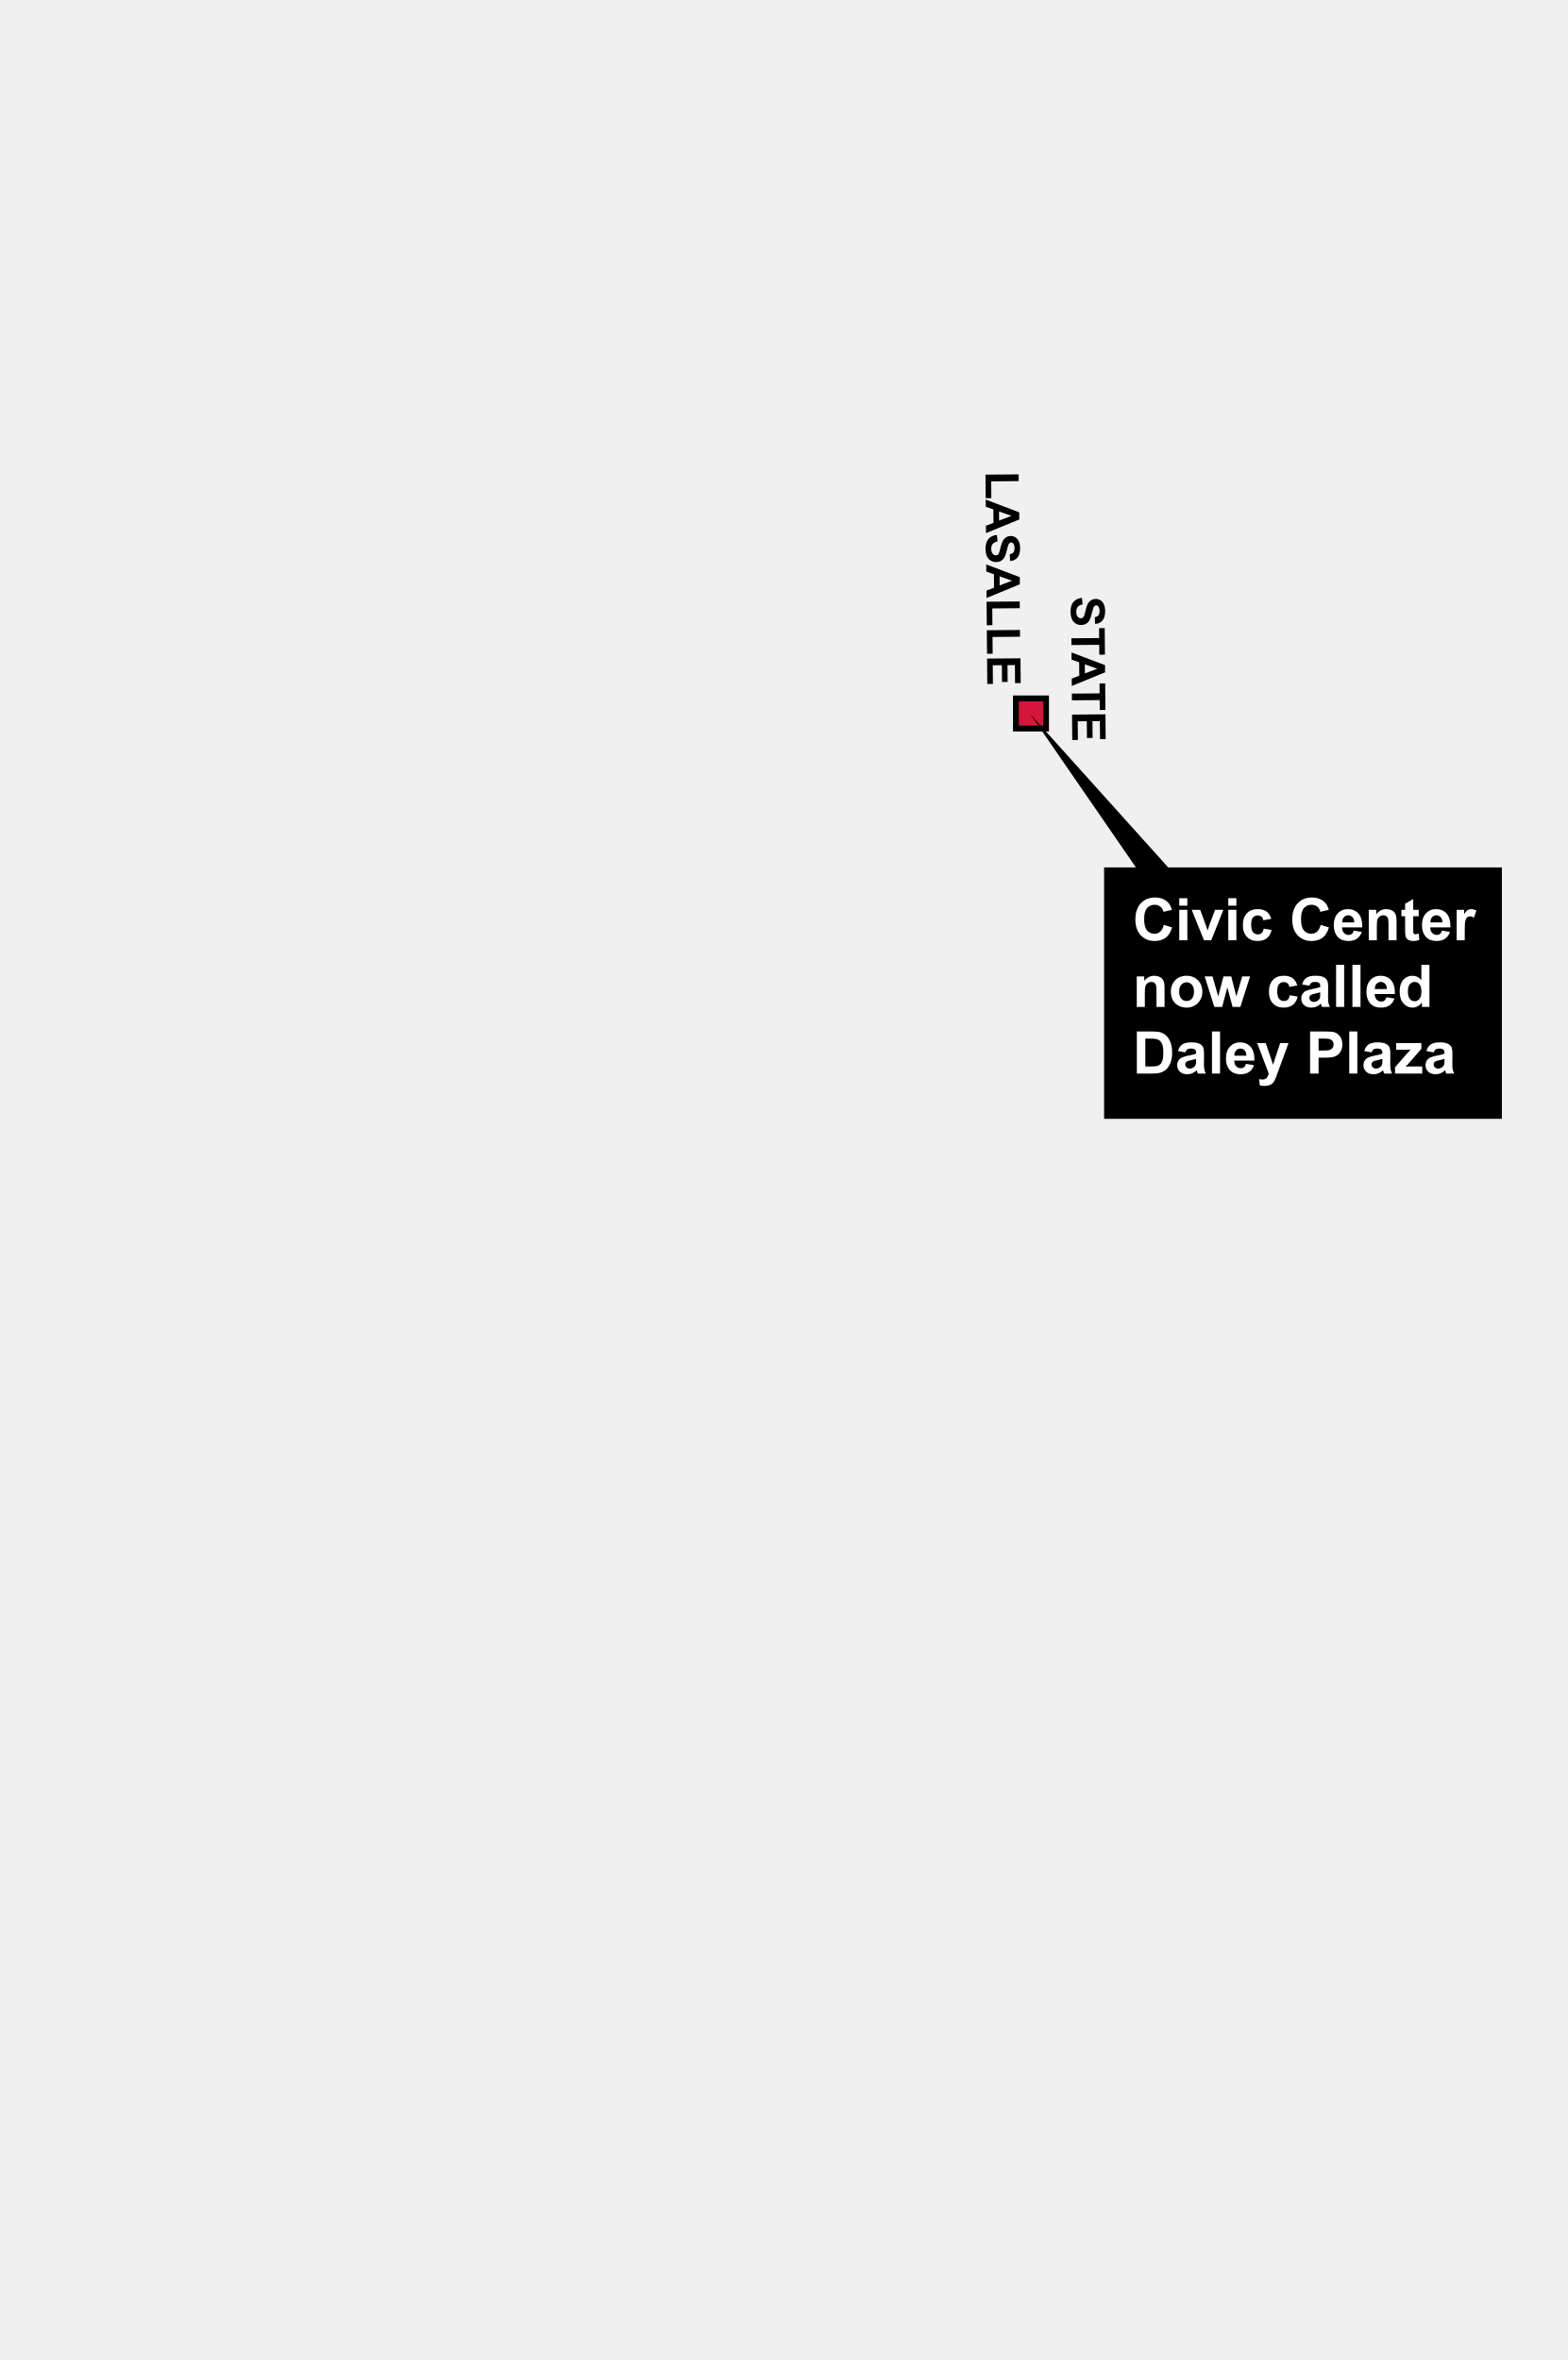
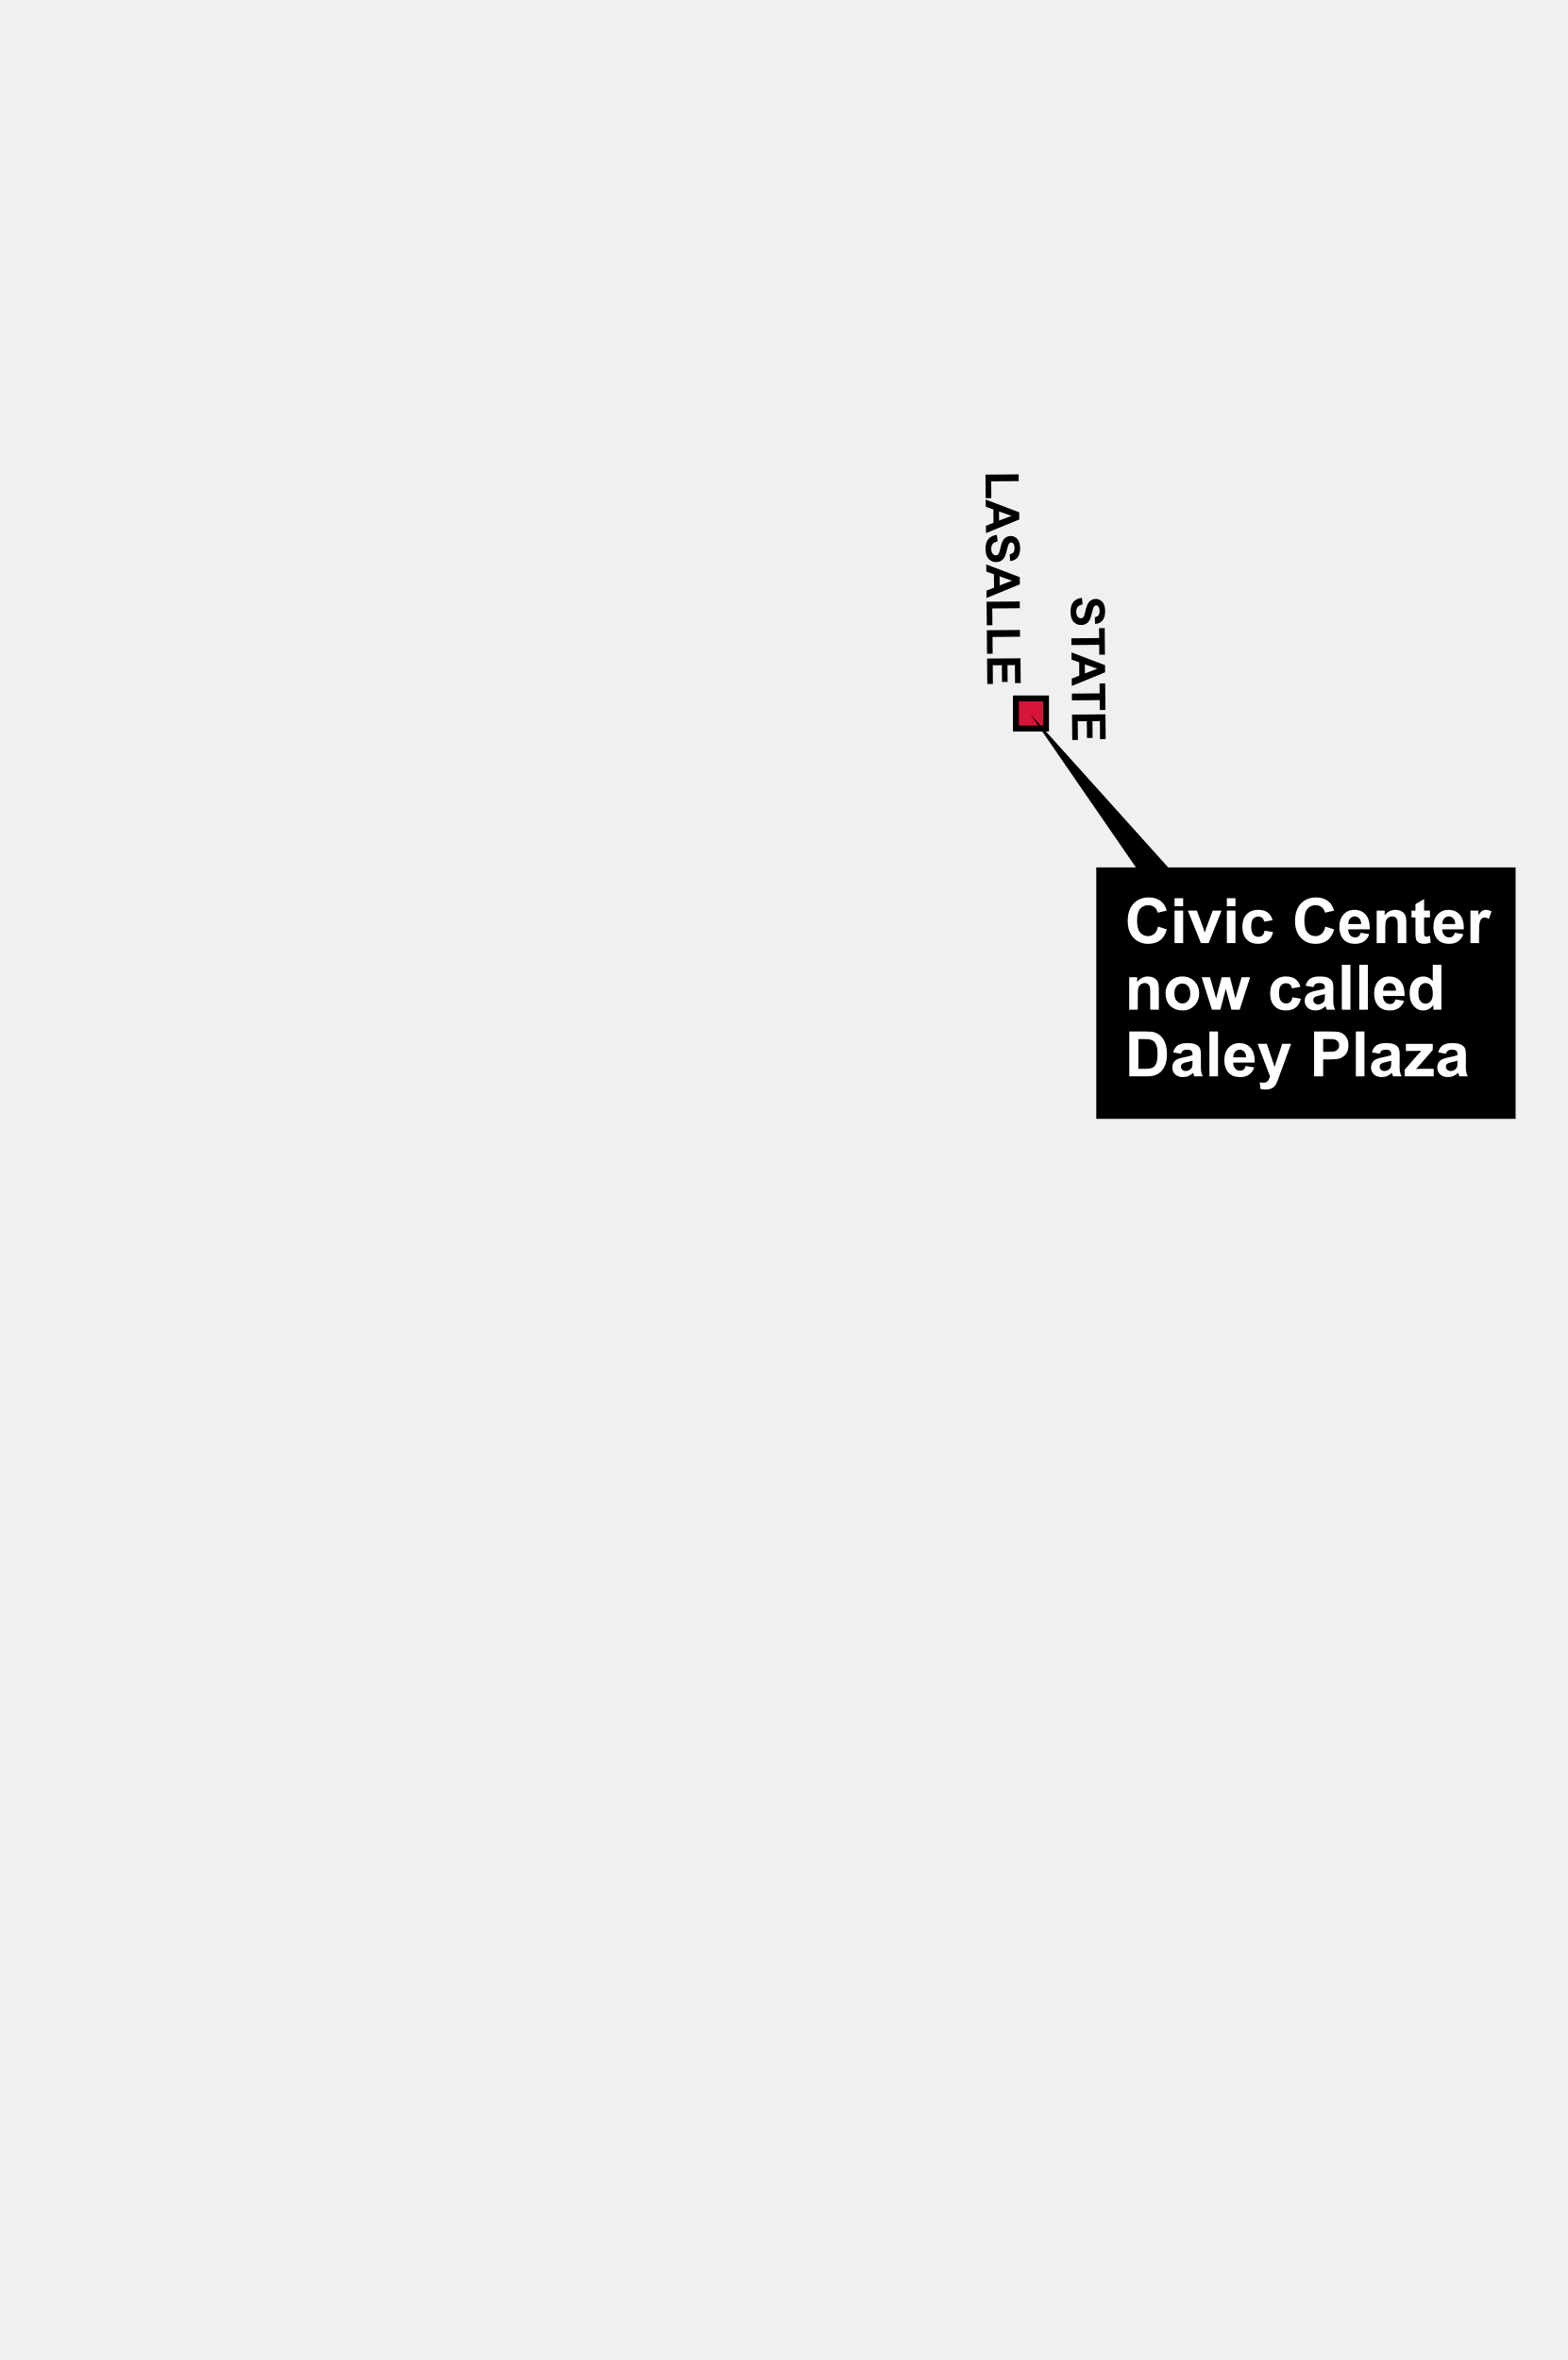
<svg xmlns="http://www.w3.org/2000/svg" version="1.1" id="friday-march" x="0px" y="0px" viewBox="0 0 400 602.122" style="enable-background:new 0 0 400 602.122;" xml:space="preserve">
  <rect x="259.195" y="178.194" style="fill:#D7153A;stroke:#000000;stroke-width:1.5;" width="7.682" height="7.682" />
  <g>
    <g>
      <path d="M276.032,152.53l0.177,1.673c-0.562,0.106-0.973,0.313-1.234,0.624c-0.26,0.311-0.389,0.728-0.385,1.251    c0.005,0.554,0.125,0.971,0.363,1.249c0.237,0.28,0.513,0.418,0.827,0.415c0.202-0.002,0.372-0.062,0.513-0.183    c0.14-0.119,0.262-0.325,0.363-0.621c0.068-0.203,0.189-0.663,0.361-1.382c0.221-0.926,0.497-1.575,0.827-1.95    c0.465-0.528,1.034-0.794,1.709-0.8c0.435-0.003,0.842,0.115,1.221,0.359c0.381,0.243,0.671,0.596,0.873,1.057    c0.202,0.462,0.305,1.02,0.311,1.676c0.009,1.07-0.218,1.876-0.683,2.421c-0.464,0.545-1.088,0.834-1.871,0.868l-0.091-1.721    c0.437-0.077,0.751-0.238,0.941-0.482c0.189-0.243,0.283-0.608,0.278-1.093c-0.004-0.5-0.111-0.891-0.318-1.172    c-0.134-0.18-0.311-0.27-0.532-0.268c-0.202,0.002-0.373,0.089-0.515,0.26c-0.18,0.219-0.366,0.748-0.557,1.587    c-0.19,0.839-0.39,1.459-0.598,1.863c-0.208,0.403-0.494,0.72-0.857,0.95c-0.366,0.229-0.816,0.347-1.355,0.352    c-0.489,0.004-0.948-0.128-1.377-0.396c-0.428-0.268-0.749-0.649-0.961-1.143c-0.211-0.494-0.32-1.112-0.327-1.852    c-0.009-1.078,0.233-1.909,0.727-2.49C274.356,153.002,275.079,152.65,276.032,152.53z" />
      <path d="M273.345,162.853l7.084-0.061l-0.022-2.53l1.442-0.012l0.058,6.776l-1.442,0.012l-0.022-2.524l-7.084,0.061    L273.345,162.853z" />
      <path d="M273.45,175.015l-0.016-1.873l1.93-0.761l-0.029-3.408l-1.943-0.687l-0.016-1.826l8.555,3.248l0.016,1.82L273.45,175.015z     M276.796,171.816l3.154-1.201l-3.174-1.125L276.796,171.816z" />
      <path d="M273.467,176.963l7.084-0.061l-0.022-2.53l1.442-0.012l0.058,6.775l-1.442,0.012l-0.022-2.524l-7.084,0.061    L273.467,176.963z" />
      <path d="M273.513,182.319l8.527-0.073l0.054,6.322l-1.442,0.012l-0.039-4.601l-1.89,0.017l0.037,4.281l-1.437,0.012l-0.037-4.281    l-2.321,0.021l0.041,4.764l-1.437,0.012L273.513,182.319z" />
    </g>
  </g>
  <g>
-     <polygon points="383.182,285.455 281.696,285.455 281.696,221.304 289.812,221.304 262.869,182.201 298.037,221.304    383.182,221.304  " />
+     <polygon points="386.682,285.455 279.696,285.455 279.696,221.304 289.812,221.304 262.869,182.201 298.037,221.304    386.682,221.304  " />
    <g>
-       <rect x="288.964" y="229.162" style="fill:none;" width="92.022" height="50.33" />
-       <path style="fill:#FFFFFF;" d="M296.925,235.956l2.103,0.666c-0.322,1.172-0.858,2.042-1.607,2.611    c-0.75,0.568-1.701,0.854-2.853,0.854c-1.427,0-2.599-0.487-3.516-1.462c-0.919-0.974-1.377-2.306-1.377-3.995    c0-1.787,0.461-3.175,1.384-4.164c0.923-0.988,2.136-1.482,3.64-1.482c1.313,0,2.381,0.388,3.201,1.164    c0.488,0.459,0.854,1.118,1.099,1.978l-2.146,0.513c-0.128-0.557-0.393-0.996-0.795-1.318c-0.403-0.322-0.893-0.483-1.469-0.483    c-0.796,0-1.441,0.286-1.938,0.856c-0.495,0.572-0.743,1.497-0.743,2.776c0,1.357,0.244,2.324,0.732,2.9s1.123,0.864,1.904,0.864    c0.576,0,1.071-0.184,1.487-0.549C296.447,237.317,296.745,236.742,296.925,235.956z" />
-       <path style="fill:#FFFFFF;" d="M300.873,231.07v-1.904h2.059v1.904H300.873z M300.873,239.903v-7.778h2.059v7.778H300.873z" />
-       <path style="fill:#FFFFFF;" d="M307.179,239.903l-3.135-7.778h2.161l1.465,3.97l0.425,1.326c0.112-0.338,0.184-0.56,0.213-0.667    c0.067-0.22,0.141-0.439,0.219-0.659l1.48-3.97h2.116l-3.091,7.778H307.179z" />
-       <path style="fill:#FFFFFF;" d="M313.382,231.07v-1.904h2.059v1.904H313.382z M313.382,239.903v-7.778h2.059v7.778H313.382z" />
-       <path style="fill:#FFFFFF;" d="M324.334,234.424l-2.029,0.366c-0.068-0.405-0.224-0.71-0.465-0.915    c-0.242-0.205-0.556-0.309-0.941-0.309c-0.513,0-0.922,0.178-1.227,0.531c-0.306,0.354-0.458,0.946-0.458,1.776    c0,0.923,0.155,1.575,0.465,1.956c0.311,0.381,0.727,0.57,1.249,0.57c0.391,0,0.711-0.11,0.959-0.333    c0.25-0.222,0.426-0.604,0.527-1.146l2.021,0.344c-0.21,0.928-0.612,1.629-1.208,2.102c-0.596,0.475-1.395,0.711-2.396,0.711    c-1.138,0-2.044-0.359-2.721-1.076c-0.676-0.719-1.014-1.712-1.014-2.981c0-1.284,0.339-2.284,1.018-2.999    c0.679-0.716,1.597-1.073,2.754-1.073c0.947,0,1.7,0.204,2.26,0.611C323.687,232.968,324.088,233.589,324.334,234.424z" />
-       <path style="fill:#FFFFFF;" d="M336.945,235.956l2.103,0.666c-0.322,1.172-0.858,2.042-1.607,2.611    c-0.75,0.568-1.701,0.854-2.853,0.854c-1.427,0-2.599-0.487-3.516-1.462c-0.919-0.974-1.377-2.306-1.377-3.995    c0-1.787,0.461-3.175,1.384-4.164c0.923-0.988,2.136-1.482,3.64-1.482c1.313,0,2.381,0.388,3.201,1.164    c0.488,0.459,0.854,1.118,1.099,1.978l-2.146,0.513c-0.128-0.557-0.393-0.996-0.795-1.318c-0.403-0.322-0.893-0.483-1.469-0.483    c-0.796,0-1.441,0.286-1.938,0.856c-0.495,0.572-0.743,1.497-0.743,2.776c0,1.357,0.244,2.324,0.732,2.9s1.123,0.864,1.904,0.864    c0.576,0,1.071-0.184,1.487-0.549C336.466,237.317,336.764,236.742,336.945,235.956z" />
-       <path style="fill:#FFFFFF;" d="M345.397,237.427l2.051,0.345c-0.264,0.752-0.68,1.324-1.249,1.717    c-0.568,0.394-1.28,0.59-2.135,0.59c-1.353,0-2.354-0.441-3.003-1.326c-0.513-0.707-0.769-1.601-0.769-2.68    c0-1.289,0.336-2.299,1.01-3.029c0.674-0.729,1.526-1.095,2.557-1.095c1.157,0,2.07,0.382,2.739,1.146    c0.669,0.764,0.989,1.935,0.96,3.512h-5.156c0.014,0.61,0.18,1.085,0.498,1.425c0.316,0.339,0.712,0.509,1.186,0.509    c0.322,0,0.594-0.088,0.813-0.264S345.285,237.818,345.397,237.427z M345.514,235.347c-0.015-0.596-0.169-1.049-0.462-1.358    c-0.293-0.311-0.649-0.465-1.068-0.465c-0.45,0-0.82,0.163-1.113,0.49s-0.438,0.771-0.433,1.333H345.514z" />
-       <path style="fill:#FFFFFF;" d="M356.31,239.903h-2.059v-3.97c0-0.84-0.044-1.383-0.132-1.63c-0.088-0.246-0.23-0.438-0.429-0.574    c-0.197-0.137-0.436-0.205-0.714-0.205c-0.356,0-0.677,0.098-0.96,0.293s-0.477,0.453-0.582,0.775    c-0.104,0.322-0.157,0.919-0.157,1.787v3.523h-2.058v-7.778h1.911v1.143c0.679-0.879,1.533-1.318,2.563-1.318    c0.454,0,0.869,0.082,1.245,0.245c0.376,0.164,0.66,0.373,0.854,0.627c0.192,0.254,0.327,0.541,0.402,0.863    c0.076,0.322,0.114,0.784,0.114,1.385V239.903z" />
-       <path style="fill:#FFFFFF;" d="M361.963,232.125v1.641h-1.406v3.135c0,0.635,0.014,1.005,0.04,1.109    c0.027,0.105,0.088,0.192,0.184,0.261c0.095,0.068,0.211,0.102,0.348,0.102c0.19,0,0.466-0.065,0.828-0.197l0.176,1.597    c-0.479,0.205-1.021,0.308-1.627,0.308c-0.371,0-0.705-0.062-1.003-0.187c-0.298-0.125-0.517-0.286-0.655-0.483    c-0.14-0.198-0.236-0.465-0.289-0.803c-0.045-0.238-0.066-0.722-0.066-1.449v-3.392h-0.945v-1.641h0.945v-1.546l2.065-1.201v2.747    H361.963z" />
-       <path style="fill:#FFFFFF;" d="M367.896,237.427l2.051,0.345c-0.264,0.752-0.68,1.324-1.249,1.717    c-0.568,0.394-1.28,0.59-2.135,0.59c-1.353,0-2.354-0.441-3.003-1.326c-0.513-0.707-0.769-1.601-0.769-2.68    c0-1.289,0.336-2.299,1.01-3.029c0.674-0.729,1.526-1.095,2.557-1.095c1.157,0,2.07,0.382,2.739,1.146    c0.669,0.764,0.989,1.935,0.96,3.512h-5.156c0.014,0.61,0.18,1.085,0.498,1.425c0.316,0.339,0.712,0.509,1.186,0.509    c0.322,0,0.594-0.088,0.813-0.264S367.784,237.818,367.896,237.427z M368.013,235.347c-0.015-0.596-0.169-1.049-0.462-1.358    c-0.293-0.311-0.649-0.465-1.068-0.465c-0.45,0-0.82,0.163-1.113,0.49s-0.438,0.771-0.433,1.333H368.013z" />
-       <path style="fill:#FFFFFF;" d="M373.705,239.903h-2.059v-7.778h1.912v1.106c0.327-0.522,0.621-0.867,0.883-1.033    c0.261-0.166,0.558-0.249,0.89-0.249c0.469,0,0.92,0.13,1.354,0.388l-0.637,1.795c-0.347-0.225-0.669-0.337-0.967-0.337    c-0.288,0-0.532,0.079-0.732,0.238c-0.2,0.158-0.357,0.445-0.473,0.86c-0.114,0.415-0.172,1.284-0.172,2.607V239.903z" />
-       <path style="fill:#FFFFFF;" d="M297.117,256.903h-2.059v-3.97c0-0.84-0.044-1.383-0.132-1.63c-0.088-0.246-0.23-0.438-0.429-0.574    c-0.197-0.137-0.436-0.205-0.714-0.205c-0.356,0-0.677,0.098-0.96,0.293s-0.477,0.453-0.582,0.775    c-0.104,0.322-0.157,0.919-0.157,1.787v3.523h-2.058v-7.778h1.911v1.143c0.679-0.879,1.533-1.318,2.563-1.318    c0.454,0,0.869,0.082,1.245,0.245c0.376,0.164,0.66,0.373,0.854,0.627c0.192,0.254,0.327,0.541,0.402,0.863    c0.076,0.322,0.114,0.784,0.114,1.385V256.903z" />
-       <path style="fill:#FFFFFF;" d="M298.727,252.904c0-0.684,0.169-1.345,0.505-1.985c0.338-0.639,0.814-1.127,1.433-1.465    c0.617-0.336,1.308-0.505,2.069-0.505c1.176,0,2.141,0.382,2.893,1.146c0.752,0.764,1.128,1.729,1.128,2.896    c0,1.177-0.38,2.152-1.139,2.926c-0.76,0.774-1.716,1.161-2.868,1.161c-0.713,0-1.393-0.161-2.039-0.483    c-0.647-0.322-1.139-0.795-1.477-1.417C298.896,254.555,298.727,253.797,298.727,252.904z M300.837,253.014    c0,0.771,0.183,1.361,0.55,1.771c0.365,0.41,0.817,0.615,1.354,0.615s0.987-0.205,1.352-0.615c0.363-0.41,0.546-1.005,0.546-1.787    c0-0.762-0.183-1.348-0.546-1.758c-0.364-0.41-0.814-0.615-1.352-0.615s-0.989,0.205-1.354,0.615    C301.019,251.651,300.837,252.243,300.837,253.014z" />
-       <path style="fill:#FFFFFF;" d="M309.816,256.903l-2.461-7.778h1.999l1.458,5.098l1.34-5.098h1.984l1.297,5.098l1.486-5.098h2.029    l-2.498,7.778h-1.977l-1.341-5.002l-1.318,5.002H309.816z" />
-       <path style="fill:#FFFFFF;" d="M330.984,251.424l-2.029,0.366c-0.068-0.405-0.224-0.71-0.465-0.915    c-0.242-0.205-0.556-0.309-0.941-0.309c-0.513,0-0.922,0.178-1.227,0.531c-0.306,0.354-0.458,0.946-0.458,1.776    c0,0.923,0.155,1.575,0.465,1.956c0.311,0.381,0.727,0.57,1.249,0.57c0.391,0,0.711-0.11,0.959-0.333    c0.25-0.222,0.426-0.604,0.527-1.146l2.021,0.344c-0.21,0.928-0.612,1.629-1.208,2.102c-0.596,0.475-1.395,0.711-2.396,0.711    c-1.138,0-2.044-0.359-2.721-1.076c-0.676-0.719-1.014-1.712-1.014-2.981c0-1.284,0.339-2.284,1.018-2.999    c0.679-0.716,1.597-1.073,2.754-1.073c0.947,0,1.7,0.204,2.26,0.611C330.337,249.968,330.739,250.589,330.984,251.424z" />
-       <path style="fill:#FFFFFF;" d="M334.082,251.498l-1.868-0.337c0.21-0.752,0.571-1.309,1.084-1.67s1.274-0.542,2.285-0.542    c0.918,0,1.602,0.108,2.051,0.326c0.449,0.217,0.766,0.493,0.948,0.827c0.184,0.335,0.275,0.949,0.275,1.842l-0.022,2.402    c0,0.685,0.033,1.188,0.099,1.513c0.066,0.325,0.189,0.673,0.37,1.044h-2.036c-0.054-0.137-0.12-0.339-0.197-0.607    c-0.035-0.122-0.059-0.203-0.074-0.242c-0.352,0.342-0.728,0.599-1.127,0.77c-0.401,0.17-0.828,0.256-1.282,0.256    c-0.801,0-1.432-0.217-1.894-0.652c-0.461-0.434-0.691-0.983-0.691-1.647c0-0.439,0.104-0.831,0.314-1.176    c0.21-0.344,0.504-0.607,0.883-0.791c0.378-0.183,0.924-0.343,1.637-0.479c0.962-0.181,1.628-0.349,2-0.506v-0.205    c0-0.395-0.099-0.677-0.293-0.846c-0.196-0.168-0.564-0.252-1.106-0.252c-0.366,0-0.651,0.071-0.856,0.216    C334.375,250.883,334.208,251.136,334.082,251.498z M336.836,253.167c-0.264,0.088-0.682,0.193-1.253,0.315    s-0.944,0.241-1.12,0.358c-0.27,0.19-0.403,0.433-0.403,0.726c0,0.288,0.107,0.537,0.322,0.746    c0.215,0.211,0.488,0.315,0.82,0.315c0.371,0,0.726-0.122,1.062-0.366c0.25-0.186,0.413-0.412,0.491-0.682    c0.054-0.176,0.081-0.51,0.081-1.003V253.167z" />
-       <path style="fill:#FFFFFF;" d="M340.884,256.903v-10.737h2.059v10.737H340.884z" />
-       <path style="fill:#FFFFFF;" d="M345.052,256.903v-10.737h2.059v10.737H345.052z" />
-       <path style="fill:#FFFFFF;" d="M353.725,254.427l2.051,0.345c-0.264,0.752-0.68,1.324-1.249,1.717    c-0.568,0.394-1.28,0.59-2.135,0.59c-1.353,0-2.354-0.441-3.003-1.326c-0.513-0.707-0.769-1.601-0.769-2.68    c0-1.289,0.336-2.299,1.01-3.029c0.674-0.729,1.526-1.095,2.557-1.095c1.157,0,2.07,0.382,2.739,1.146    c0.669,0.764,0.989,1.935,0.96,3.512h-5.156c0.014,0.61,0.18,1.085,0.498,1.425c0.316,0.339,0.712,0.509,1.186,0.509    c0.322,0,0.594-0.088,0.813-0.264S353.613,254.818,353.725,254.427z M353.842,252.347c-0.015-0.596-0.169-1.049-0.462-1.358    c-0.293-0.311-0.649-0.465-1.068-0.465c-0.45,0-0.82,0.163-1.113,0.49s-0.438,0.771-0.433,1.333H353.842z" />
-       <path style="fill:#FFFFFF;" d="M364.697,256.903h-1.912v-1.143c-0.317,0.444-0.692,0.775-1.124,0.992    c-0.433,0.218-0.868,0.326-1.308,0.326c-0.894,0-1.659-0.36-2.296-1.08c-0.638-0.721-0.956-1.725-0.956-3.014    c0-1.318,0.31-2.321,0.93-3.007c0.62-0.687,1.404-1.029,2.352-1.029c0.869,0,1.621,0.361,2.256,1.084v-3.867h2.059V256.903z     M359.203,252.845c0,0.83,0.115,1.431,0.345,1.802c0.332,0.537,0.796,0.806,1.392,0.806c0.474,0,0.876-0.201,1.209-0.604    c0.331-0.402,0.498-1.004,0.498-1.805c0-0.895-0.162-1.537-0.484-1.931c-0.322-0.393-0.734-0.589-1.237-0.589    c-0.488,0-0.897,0.193-1.227,0.582C359.368,251.494,359.203,252.074,359.203,252.845z" />
-       <path style="fill:#FFFFFF;" d="M290.048,263.166h3.963c0.893,0,1.574,0.068,2.043,0.205c0.63,0.186,1.169,0.516,1.619,0.989    c0.448,0.474,0.791,1.053,1.025,1.739c0.234,0.686,0.352,1.532,0.352,2.538c0,0.884-0.11,1.646-0.33,2.285    c-0.269,0.781-0.652,1.413-1.15,1.896c-0.376,0.366-0.884,0.652-1.523,0.857c-0.479,0.151-1.118,0.227-1.918,0.227h-4.08V263.166z     M292.216,264.982v7.112h1.619c0.604,0,1.042-0.034,1.311-0.104c0.352-0.088,0.644-0.236,0.875-0.446    c0.232-0.21,0.422-0.556,0.568-1.036c0.146-0.481,0.219-1.137,0.219-1.967s-0.072-1.467-0.219-1.912    c-0.146-0.443-0.352-0.791-0.615-1.039c-0.264-0.25-0.599-0.418-1.004-0.506c-0.303-0.068-0.896-0.103-1.779-0.103H292.216z" />
-       <path style="fill:#FFFFFF;" d="M302.412,268.498l-1.868-0.337c0.21-0.752,0.571-1.309,1.084-1.67s1.274-0.542,2.285-0.542    c0.918,0,1.602,0.108,2.051,0.326c0.449,0.217,0.766,0.493,0.948,0.827c0.184,0.335,0.275,0.949,0.275,1.842l-0.022,2.402    c0,0.685,0.033,1.188,0.099,1.513c0.066,0.325,0.189,0.673,0.37,1.044h-2.036c-0.054-0.137-0.12-0.339-0.197-0.607    c-0.035-0.122-0.059-0.203-0.074-0.242c-0.352,0.342-0.728,0.599-1.127,0.77c-0.401,0.17-0.828,0.256-1.282,0.256    c-0.801,0-1.432-0.217-1.894-0.652c-0.461-0.434-0.691-0.983-0.691-1.647c0-0.439,0.104-0.831,0.314-1.176    c0.21-0.344,0.504-0.607,0.883-0.791c0.378-0.183,0.924-0.343,1.637-0.479c0.962-0.181,1.628-0.349,2-0.506v-0.205    c0-0.395-0.099-0.677-0.293-0.846c-0.196-0.168-0.564-0.252-1.106-0.252c-0.366,0-0.651,0.071-0.856,0.216    C302.705,267.883,302.538,268.136,302.412,268.498z M305.166,270.167c-0.264,0.088-0.682,0.193-1.253,0.315    s-0.944,0.241-1.12,0.358c-0.27,0.19-0.403,0.433-0.403,0.726c0,0.288,0.107,0.537,0.322,0.746    c0.215,0.211,0.488,0.315,0.82,0.315c0.371,0,0.726-0.122,1.062-0.366c0.25-0.186,0.413-0.412,0.491-0.682    c0.054-0.176,0.081-0.51,0.081-1.003V270.167z" />
-       <path style="fill:#FFFFFF;" d="M309.214,273.903v-10.737h2.059v10.737H309.214z" />
-       <path style="fill:#FFFFFF;" d="M317.887,271.427l2.051,0.345c-0.264,0.752-0.68,1.324-1.249,1.717    c-0.568,0.394-1.28,0.59-2.135,0.59c-1.353,0-2.354-0.441-3.003-1.326c-0.513-0.707-0.769-1.601-0.769-2.68    c0-1.289,0.336-2.299,1.01-3.029c0.674-0.729,1.526-1.095,2.557-1.095c1.157,0,2.07,0.382,2.739,1.146    c0.669,0.764,0.989,1.935,0.96,3.512h-5.156c0.014,0.61,0.18,1.085,0.498,1.425c0.316,0.339,0.712,0.509,1.186,0.509    c0.322,0,0.594-0.088,0.813-0.264S317.775,271.818,317.887,271.427z M318.004,269.347c-0.015-0.596-0.169-1.049-0.462-1.358    c-0.293-0.311-0.649-0.465-1.068-0.465c-0.45,0-0.82,0.163-1.113,0.49s-0.438,0.771-0.433,1.333H318.004z" />
-       <path style="fill:#FFFFFF;" d="M320.751,266.125h2.19l1.859,5.522l1.816-5.522h2.132l-2.747,7.485l-0.49,1.355    c-0.181,0.453-0.353,0.8-0.517,1.039c-0.163,0.239-0.352,0.434-0.563,0.583c-0.213,0.148-0.474,0.265-0.784,0.348    c-0.31,0.083-0.66,0.124-1.051,0.124c-0.396,0-0.784-0.041-1.165-0.124l-0.183-1.611c0.322,0.063,0.612,0.095,0.872,0.095    c0.478,0,0.832-0.14,1.062-0.421c0.229-0.28,0.405-0.639,0.527-1.073L320.751,266.125z" />
-       <path style="fill:#FFFFFF;" d="M334.25,273.903v-10.737h3.479c1.318,0,2.178,0.054,2.578,0.161    c0.615,0.161,1.13,0.512,1.545,1.051c0.415,0.54,0.623,1.237,0.623,2.092c0,0.658-0.12,1.213-0.359,1.662    s-0.543,0.802-0.911,1.059c-0.369,0.256-0.743,0.426-1.124,0.509c-0.519,0.103-1.268,0.153-2.249,0.153h-1.413v4.051H334.25z     M336.418,264.982v3.047h1.186c0.854,0,1.426-0.056,1.715-0.169c0.287-0.111,0.514-0.287,0.677-0.527    c0.164-0.238,0.245-0.517,0.245-0.834c0-0.391-0.114-0.713-0.344-0.967s-0.52-0.413-0.871-0.477    c-0.26-0.049-0.779-0.073-1.561-0.073H336.418z" />
-       <path style="fill:#FFFFFF;" d="M344.239,273.903v-10.737h2.059v10.737H344.239z" />
-       <path style="fill:#FFFFFF;" d="M349.945,268.498l-1.868-0.337c0.21-0.752,0.571-1.309,1.084-1.67s1.274-0.542,2.285-0.542    c0.918,0,1.602,0.108,2.051,0.326c0.449,0.217,0.766,0.493,0.948,0.827c0.184,0.335,0.275,0.949,0.275,1.842l-0.022,2.402    c0,0.685,0.033,1.188,0.099,1.513c0.066,0.325,0.189,0.673,0.37,1.044h-2.036c-0.054-0.137-0.12-0.339-0.197-0.607    c-0.035-0.122-0.059-0.203-0.074-0.242c-0.352,0.342-0.728,0.599-1.127,0.77c-0.401,0.17-0.828,0.256-1.282,0.256    c-0.801,0-1.432-0.217-1.894-0.652c-0.461-0.434-0.691-0.983-0.691-1.647c0-0.439,0.104-0.831,0.314-1.176    c0.21-0.344,0.504-0.607,0.883-0.791c0.378-0.183,0.924-0.343,1.637-0.479c0.962-0.181,1.628-0.349,2-0.506v-0.205    c0-0.395-0.099-0.677-0.293-0.846c-0.196-0.168-0.564-0.252-1.106-0.252c-0.366,0-0.651,0.071-0.856,0.216    C350.238,267.883,350.071,268.136,349.945,268.498z M352.699,270.167c-0.264,0.088-0.682,0.193-1.253,0.315    s-0.944,0.241-1.12,0.358c-0.27,0.19-0.403,0.433-0.403,0.726c0,0.288,0.107,0.537,0.322,0.746    c0.215,0.211,0.488,0.315,0.82,0.315c0.371,0,0.726-0.122,1.062-0.366c0.25-0.186,0.413-0.412,0.491-0.682    c0.054-0.176,0.081-0.51,0.081-1.003V270.167z" />
-       <path style="fill:#FFFFFF;" d="M355.921,273.903v-1.604l2.915-3.348c0.479-0.547,0.832-0.935,1.062-1.164    c-0.24,0.014-0.555,0.024-0.945,0.029l-2.746,0.014v-1.706h6.43v1.458l-2.973,3.428l-1.048,1.135    c0.571-0.034,0.925-0.051,1.062-0.051h3.187v1.809H355.921z" />
-       <path style="fill:#FFFFFF;" d="M365.787,268.498l-1.868-0.337c0.21-0.752,0.571-1.309,1.084-1.67s1.274-0.542,2.285-0.542    c0.918,0,1.602,0.108,2.051,0.326c0.449,0.217,0.766,0.493,0.948,0.827c0.184,0.335,0.275,0.949,0.275,1.842l-0.022,2.402    c0,0.685,0.033,1.188,0.099,1.513c0.066,0.325,0.189,0.673,0.37,1.044h-2.036c-0.054-0.137-0.12-0.339-0.197-0.607    c-0.035-0.122-0.059-0.203-0.074-0.242c-0.352,0.342-0.728,0.599-1.127,0.77c-0.401,0.17-0.828,0.256-1.282,0.256    c-0.801,0-1.432-0.217-1.894-0.652c-0.461-0.434-0.691-0.983-0.691-1.647c0-0.439,0.104-0.831,0.314-1.176    c0.21-0.344,0.504-0.607,0.883-0.791c0.378-0.183,0.924-0.343,1.637-0.479c0.962-0.181,1.628-0.349,2-0.506v-0.205    c0-0.395-0.099-0.677-0.293-0.846c-0.196-0.168-0.564-0.252-1.106-0.252c-0.366,0-0.651,0.071-0.856,0.216    C366.08,267.883,365.913,268.136,365.787,268.498z M368.541,270.167c-0.264,0.088-0.682,0.193-1.253,0.315    s-0.944,0.241-1.12,0.358c-0.27,0.19-0.403,0.433-0.403,0.726c0,0.288,0.107,0.537,0.322,0.746    c0.215,0.211,0.488,0.315,0.82,0.315c0.371,0,0.726-0.122,1.062-0.366c0.25-0.186,0.413-0.412,0.491-0.682    c0.054-0.176,0.081-0.51,0.081-1.003V270.167z" />
+       <rect x="286.964" y="229.162" style="fill:none;" width="94.022" height="50.33" />
+       <path style="fill:#FFFFFF;" d="M295.457,236.408l2.242,0.711c-0.344,1.25-0.915,2.179-1.715,2.785s-1.813,0.91-3.043,0.91    c-1.521,0-2.771-0.52-3.75-1.559s-1.469-2.46-1.469-4.262c0-1.906,0.492-3.387,1.477-4.441s2.278-1.582,3.883-1.582    c1.401,0,2.539,0.414,3.414,1.242c0.521,0.489,0.911,1.192,1.172,2.109l-2.289,0.547c-0.136-0.594-0.418-1.062-0.848-1.406    s-0.952-0.516-1.566-0.516c-0.849,0-1.538,0.305-2.066,0.914s-0.793,1.597-0.793,2.961c0,1.448,0.261,2.479,0.781,3.094    s1.198,0.922,2.031,0.922c0.614,0,1.144-0.195,1.586-0.586S295.264,237.247,295.457,236.408z" />
+       <path style="fill:#FFFFFF;" d="M299.668,231.197v-2.031h2.195v2.031H299.668z M299.668,240.619v-8.297h2.195v8.297H299.668z" />
+       <path style="fill:#FFFFFF;" d="M306.394,240.619l-3.344-8.297h2.305l1.562,4.234l0.453,1.414c0.12-0.359,0.195-0.597,0.227-0.711    c0.073-0.234,0.151-0.469,0.234-0.703l1.578-4.234h2.258l-3.297,8.297H306.394z" />
+       <path style="fill:#FFFFFF;" d="M313.011,231.197v-2.031h2.195v2.031H313.011z M313.011,240.619v-8.297h2.195v8.297H313.011z" />
+       <path style="fill:#FFFFFF;" d="M324.691,234.775l-2.164,0.391c-0.073-0.433-0.238-0.758-0.496-0.977s-0.593-0.328-1.004-0.328    c-0.547,0-0.983,0.188-1.309,0.566s-0.488,1.009-0.488,1.895c0,0.984,0.165,1.68,0.496,2.086s0.774,0.609,1.332,0.609    c0.417,0,0.758-0.118,1.023-0.355s0.453-0.645,0.562-1.223l2.156,0.367c-0.224,0.989-0.653,1.737-1.289,2.242    s-1.487,0.758-2.555,0.758c-1.214,0-2.181-0.383-2.902-1.148s-1.082-1.825-1.082-3.18c0-1.37,0.362-2.437,1.086-3.199    s1.703-1.145,2.938-1.145c1.011,0,1.813,0.218,2.41,0.652S324.43,233.884,324.691,234.775z" />
+       <path style="fill:#FFFFFF;" d="M338.144,236.408l2.242,0.711c-0.344,1.25-0.915,2.179-1.715,2.785s-1.813,0.91-3.043,0.91    c-1.521,0-2.771-0.52-3.75-1.559s-1.469-2.46-1.469-4.262c0-1.906,0.492-3.387,1.477-4.441s2.278-1.582,3.883-1.582    c1.401,0,2.539,0.414,3.414,1.242c0.521,0.489,0.911,1.192,1.172,2.109l-2.289,0.547c-0.136-0.594-0.418-1.062-0.848-1.406    s-0.952-0.516-1.566-0.516c-0.849,0-1.538,0.305-2.066,0.914s-0.793,1.597-0.793,2.961c0,1.448,0.261,2.479,0.781,3.094    s1.198,0.922,2.031,0.922c0.614,0,1.144-0.195,1.586-0.586S337.952,237.247,338.144,236.408z" />
+       <path style="fill:#FFFFFF;" d="M347.16,237.978l2.188,0.367c-0.281,0.802-0.726,1.413-1.332,1.832s-1.366,0.629-2.277,0.629    c-1.442,0-2.511-0.472-3.203-1.414c-0.547-0.755-0.82-1.708-0.82-2.859c0-1.375,0.359-2.452,1.078-3.23s1.628-1.168,2.727-1.168    c1.234,0,2.208,0.407,2.922,1.223s1.055,2.063,1.023,3.746h-5.5c0.016,0.651,0.192,1.157,0.531,1.52s0.761,0.543,1.266,0.543    c0.344,0,0.633-0.094,0.867-0.281S347.04,238.395,347.16,237.978z M347.285,235.759c-0.016-0.636-0.18-1.118-0.492-1.449    s-0.692-0.496-1.141-0.496c-0.479,0-0.875,0.175-1.188,0.523s-0.466,0.823-0.461,1.422H347.285z" />
+       <path style="fill:#FFFFFF;" d="M358.8,240.619h-2.195v-4.234c0-0.896-0.047-1.476-0.141-1.738s-0.246-0.468-0.457-0.613    s-0.465-0.219-0.762-0.219c-0.38,0-0.722,0.104-1.023,0.312s-0.509,0.484-0.621,0.828s-0.168,0.979-0.168,1.906v3.758h-2.195    v-8.297h2.039v1.219c0.724-0.938,1.636-1.406,2.734-1.406c0.484,0,0.927,0.087,1.328,0.262s0.704,0.397,0.91,0.668    s0.349,0.578,0.43,0.922s0.121,0.836,0.121,1.477V240.619z" />
+       <path style="fill:#FFFFFF;" d="M364.832,232.322v1.75h-1.5v3.344c0,0.677,0.015,1.071,0.043,1.184s0.094,0.204,0.195,0.277    s0.226,0.109,0.371,0.109c0.203,0,0.497-0.07,0.883-0.211l0.188,1.703c-0.511,0.219-1.089,0.328-1.734,0.328    c-0.396,0-0.753-0.066-1.07-0.199s-0.551-0.305-0.699-0.516s-0.251-0.496-0.309-0.855c-0.047-0.255-0.07-0.771-0.07-1.547v-3.617    h-1.008v-1.75h1.008v-1.648l2.203-1.281v2.93H364.832z" />
+       <path style="fill:#FFFFFF;" d="M371.16,237.978l2.188,0.367c-0.281,0.802-0.726,1.413-1.332,1.832s-1.366,0.629-2.277,0.629    c-1.442,0-2.511-0.472-3.203-1.414c-0.547-0.755-0.82-1.708-0.82-2.859c0-1.375,0.359-2.452,1.078-3.23s1.628-1.168,2.727-1.168    c1.234,0,2.208,0.407,2.922,1.223s1.055,2.063,1.023,3.746h-5.5c0.016,0.651,0.192,1.157,0.531,1.52s0.761,0.543,1.266,0.543    c0.344,0,0.633-0.094,0.867-0.281S371.04,238.395,371.16,237.978z M371.285,235.759c-0.016-0.636-0.18-1.118-0.492-1.449    s-0.692-0.496-1.141-0.496c-0.479,0-0.875,0.175-1.188,0.523s-0.466,0.823-0.461,1.422H371.285z" />
+       <path style="fill:#FFFFFF;" d="M377.355,240.619h-2.195v-8.297h2.039v1.18c0.349-0.558,0.663-0.925,0.941-1.102    s0.595-0.266,0.949-0.266c0.5,0,0.981,0.138,1.445,0.414l-0.68,1.914c-0.37-0.239-0.714-0.359-1.031-0.359    c-0.308,0-0.567,0.085-0.781,0.254s-0.382,0.476-0.504,0.918s-0.184,1.37-0.184,2.781V240.619z" />
+       <path style="fill:#FFFFFF;" d="M295.66,257.619h-2.195v-4.234c0-0.896-0.047-1.476-0.141-1.738s-0.246-0.468-0.457-0.613    s-0.465-0.219-0.762-0.219c-0.38,0-0.722,0.104-1.023,0.312s-0.509,0.484-0.621,0.828s-0.168,0.979-0.168,1.906v3.758h-2.195    v-8.297h2.039v1.219c0.724-0.938,1.636-1.406,2.734-1.406c0.484,0,0.927,0.087,1.328,0.262s0.704,0.397,0.91,0.668    s0.349,0.578,0.43,0.922s0.121,0.836,0.121,1.477V257.619z" />
+       <path style="fill:#FFFFFF;" d="M297.379,253.353c0-0.729,0.18-1.435,0.539-2.117s0.868-1.203,1.527-1.562s1.395-0.539,2.207-0.539    c1.255,0,2.284,0.407,3.086,1.223s1.203,1.845,1.203,3.09c0,1.255-0.405,2.296-1.215,3.121s-1.829,1.238-3.059,1.238    c-0.761,0-1.485-0.172-2.176-0.516s-1.215-0.848-1.574-1.512S297.379,254.306,297.379,253.353z M299.629,253.47    c0,0.823,0.195,1.453,0.586,1.891s0.872,0.656,1.445,0.656s1.054-0.219,1.441-0.656s0.582-1.073,0.582-1.906    c0-0.812-0.194-1.438-0.582-1.875s-0.868-0.656-1.441-0.656s-1.055,0.219-1.445,0.656S299.629,252.647,299.629,253.47z" />
+       <path style="fill:#FFFFFF;" d="M309.207,257.619l-2.625-8.297h2.133l1.555,5.438l1.43-5.438h2.117l1.383,5.438l1.586-5.438h2.164    l-2.664,8.297h-2.109l-1.43-5.336l-1.406,5.336H309.207z" />
+       <path style="fill:#FFFFFF;" d="M331.785,251.775l-2.164,0.391c-0.073-0.433-0.238-0.758-0.496-0.977s-0.593-0.328-1.004-0.328    c-0.547,0-0.983,0.188-1.309,0.566s-0.488,1.009-0.488,1.895c0,0.984,0.165,1.68,0.496,2.086s0.774,0.609,1.332,0.609    c0.417,0,0.758-0.118,1.023-0.355s0.453-0.645,0.562-1.223l2.156,0.367c-0.224,0.989-0.653,1.737-1.289,2.242    s-1.487,0.758-2.555,0.758c-1.214,0-2.181-0.383-2.902-1.148s-1.082-1.825-1.082-3.18c0-1.37,0.362-2.437,1.086-3.199    s1.703-1.145,2.938-1.145c1.011,0,1.813,0.218,2.41,0.652S331.524,250.884,331.785,251.775z" />
+       <path style="fill:#FFFFFF;" d="M335.089,251.853l-1.992-0.359c0.224-0.802,0.609-1.396,1.156-1.781s1.359-0.578,2.438-0.578    c0.979,0,1.708,0.116,2.188,0.348s0.816,0.526,1.012,0.883s0.293,1.012,0.293,1.965l-0.023,2.562c0,0.729,0.035,1.267,0.105,1.613    s0.202,0.718,0.395,1.113h-2.172c-0.058-0.146-0.128-0.362-0.211-0.648c-0.036-0.13-0.062-0.216-0.078-0.258    c-0.375,0.364-0.776,0.638-1.203,0.82s-0.883,0.273-1.367,0.273c-0.854,0-1.527-0.231-2.02-0.695s-0.738-1.05-0.738-1.758    c0-0.469,0.112-0.887,0.336-1.254s0.538-0.648,0.941-0.844s0.985-0.366,1.746-0.512c1.026-0.192,1.737-0.372,2.133-0.539v-0.219    c0-0.422-0.104-0.723-0.312-0.902s-0.602-0.27-1.18-0.27c-0.391,0-0.695,0.077-0.914,0.23S335.225,251.467,335.089,251.853z     M338.027,253.634c-0.281,0.094-0.727,0.206-1.336,0.336s-1.008,0.258-1.195,0.383c-0.286,0.203-0.43,0.461-0.43,0.773    c0,0.308,0.114,0.573,0.344,0.797s0.521,0.336,0.875,0.336c0.396,0,0.773-0.13,1.133-0.391c0.266-0.198,0.44-0.44,0.523-0.727    c0.058-0.188,0.086-0.544,0.086-1.07V253.634z" />
+       <path style="fill:#FFFFFF;" d="M342.347,257.619v-11.453h2.195v11.453H342.347z" />
+       <path style="fill:#FFFFFF;" d="M346.793,257.619v-11.453h2.195v11.453H346.793z" />
+       <path style="fill:#FFFFFF;" d="M356.043,254.978l2.188,0.367c-0.281,0.802-0.726,1.413-1.332,1.832s-1.366,0.629-2.277,0.629    c-1.442,0-2.511-0.472-3.203-1.414c-0.547-0.755-0.82-1.708-0.82-2.859c0-1.375,0.359-2.452,1.078-3.23s1.628-1.168,2.727-1.168    c1.234,0,2.208,0.407,2.922,1.223s1.055,2.063,1.023,3.746h-5.5c0.016,0.651,0.192,1.157,0.531,1.52s0.761,0.543,1.266,0.543    c0.344,0,0.633-0.094,0.867-0.281S355.922,255.395,356.043,254.978z M356.168,252.759c-0.016-0.636-0.18-1.118-0.492-1.449    s-0.692-0.496-1.141-0.496c-0.479,0-0.875,0.175-1.188,0.523s-0.466,0.823-0.461,1.422H356.168z" />
+       <path style="fill:#FFFFFF;" d="M367.746,257.619h-2.039V256.4c-0.339,0.474-0.738,0.827-1.199,1.059s-0.926,0.348-1.395,0.348    c-0.953,0-1.77-0.384-2.449-1.152s-1.02-1.84-1.02-3.215c0-1.406,0.331-2.476,0.992-3.207s1.497-1.098,2.508-1.098    c0.927,0,1.729,0.386,2.406,1.156v-4.125h2.195V257.619z M361.886,253.291c0,0.886,0.122,1.526,0.367,1.922    c0.354,0.573,0.849,0.859,1.484,0.859c0.505,0,0.935-0.215,1.289-0.645s0.531-1.071,0.531-1.926c0-0.953-0.172-1.64-0.516-2.059    s-0.784-0.629-1.32-0.629c-0.521,0-0.957,0.207-1.309,0.621S361.886,252.467,361.886,253.291z" />
+       <path style="fill:#FFFFFF;" d="M288.121,263.166h4.227c0.953,0,1.68,0.073,2.18,0.219c0.672,0.198,1.247,0.55,1.727,1.055    s0.844,1.124,1.094,1.855s0.375,1.634,0.375,2.707c0,0.942-0.117,1.755-0.352,2.438c-0.286,0.833-0.695,1.508-1.227,2.023    c-0.401,0.391-0.942,0.695-1.625,0.914c-0.511,0.161-1.192,0.242-2.047,0.242h-4.352V263.166z M290.433,265.103v7.586h1.727    c0.646,0,1.112-0.036,1.398-0.109c0.375-0.094,0.687-0.253,0.934-0.477s0.449-0.593,0.605-1.105s0.234-1.212,0.234-2.098    s-0.078-1.565-0.234-2.039s-0.375-0.844-0.656-1.109s-0.638-0.445-1.07-0.539c-0.323-0.073-0.956-0.109-1.898-0.109H290.433z" />
+       <path style="fill:#FFFFFF;" d="M301.308,268.853l-1.992-0.359c0.224-0.802,0.609-1.396,1.156-1.781s1.359-0.578,2.438-0.578    c0.979,0,1.708,0.116,2.188,0.348s0.816,0.526,1.012,0.883s0.293,1.012,0.293,1.965l-0.023,2.562c0,0.729,0.035,1.267,0.105,1.613    s0.202,0.718,0.395,1.113h-2.172c-0.058-0.146-0.128-0.362-0.211-0.648c-0.036-0.13-0.062-0.216-0.078-0.258    c-0.375,0.364-0.776,0.638-1.203,0.82s-0.883,0.273-1.367,0.273c-0.854,0-1.527-0.231-2.02-0.695s-0.738-1.05-0.738-1.758    c0-0.469,0.112-0.887,0.336-1.254s0.538-0.648,0.941-0.844s0.985-0.366,1.746-0.512c1.026-0.192,1.737-0.372,2.133-0.539v-0.219    c0-0.422-0.104-0.723-0.312-0.902s-0.602-0.27-1.18-0.27c-0.391,0-0.695,0.077-0.914,0.23S301.444,268.467,301.308,268.853z     M304.246,270.634c-0.281,0.094-0.727,0.206-1.336,0.336s-1.008,0.258-1.195,0.383c-0.286,0.203-0.43,0.461-0.43,0.773    c0,0.308,0.114,0.573,0.344,0.797s0.521,0.336,0.875,0.336c0.396,0,0.773-0.13,1.133-0.391c0.266-0.198,0.44-0.44,0.523-0.727    c0.058-0.188,0.086-0.544,0.086-1.07V270.634z" />
+       <path style="fill:#FFFFFF;" d="M308.566,274.619v-11.453h2.195v11.453H308.566z" />
+       <path style="fill:#FFFFFF;" d="M317.816,271.978l2.188,0.367c-0.281,0.802-0.726,1.413-1.332,1.832s-1.366,0.629-2.277,0.629    c-1.442,0-2.511-0.472-3.203-1.414c-0.547-0.755-0.82-1.708-0.82-2.859c0-1.375,0.359-2.452,1.078-3.23s1.628-1.168,2.727-1.168    c1.234,0,2.208,0.407,2.922,1.223s1.055,2.063,1.023,3.746h-5.5c0.016,0.651,0.192,1.157,0.531,1.52s0.761,0.543,1.266,0.543    c0.344,0,0.633-0.094,0.867-0.281S317.696,272.395,317.816,271.978z M317.941,269.759c-0.016-0.636-0.18-1.118-0.492-1.449    s-0.692-0.496-1.141-0.496c-0.479,0-0.875,0.175-1.188,0.523s-0.466,0.823-0.461,1.422H317.941z" />
+       <path style="fill:#FFFFFF;" d="M320.871,266.322h2.336l1.984,5.891l1.938-5.891h2.273l-2.93,7.984l-0.523,1.445    c-0.192,0.484-0.376,0.854-0.551,1.109s-0.375,0.462-0.602,0.621s-0.505,0.282-0.836,0.371s-0.704,0.133-1.121,0.133    c-0.422,0-0.836-0.044-1.242-0.133l-0.195-1.719c0.344,0.067,0.653,0.102,0.93,0.102c0.511,0,0.888-0.149,1.133-0.449    s0.433-0.681,0.562-1.145L320.871,266.322z" />
+       <path style="fill:#FFFFFF;" d="M335.269,274.619v-11.453h3.711c1.406,0,2.323,0.058,2.75,0.172    c0.656,0.172,1.206,0.546,1.648,1.121s0.664,1.319,0.664,2.23c0,0.703-0.128,1.294-0.383,1.773s-0.579,0.855-0.973,1.129    s-0.793,0.454-1.199,0.543c-0.552,0.109-1.352,0.164-2.398,0.164h-1.508v4.32H335.269z M337.582,265.103v3.25h1.266    c0.911,0,1.521-0.06,1.828-0.18s0.548-0.308,0.723-0.562s0.262-0.552,0.262-0.891c0-0.417-0.122-0.761-0.367-1.031    s-0.555-0.44-0.93-0.508c-0.276-0.052-0.831-0.078-1.664-0.078H337.582z" />
+       <path style="fill:#FFFFFF;" d="M345.925,274.619v-11.453h2.195v11.453H345.925z" />
+       <path style="fill:#FFFFFF;" d="M352.011,268.853l-1.992-0.359c0.224-0.802,0.609-1.396,1.156-1.781s1.359-0.578,2.438-0.578    c0.979,0,1.708,0.116,2.188,0.348s0.816,0.526,1.012,0.883s0.293,1.012,0.293,1.965l-0.023,2.562c0,0.729,0.035,1.267,0.105,1.613    s0.202,0.718,0.395,1.113h-2.172c-0.058-0.146-0.128-0.362-0.211-0.648c-0.036-0.13-0.062-0.216-0.078-0.258    c-0.375,0.364-0.776,0.638-1.203,0.82s-0.883,0.273-1.367,0.273c-0.854,0-1.527-0.231-2.02-0.695s-0.738-1.05-0.738-1.758    c0-0.469,0.112-0.887,0.336-1.254s0.538-0.648,0.941-0.844s0.985-0.366,1.746-0.512c1.026-0.192,1.737-0.372,2.133-0.539v-0.219    c0-0.422-0.104-0.723-0.312-0.902s-0.602-0.27-1.18-0.27c-0.391,0-0.695,0.077-0.914,0.23S352.147,268.467,352.011,268.853z     M354.949,270.634c-0.281,0.094-0.727,0.206-1.336,0.336s-1.008,0.258-1.195,0.383c-0.286,0.203-0.43,0.461-0.43,0.773    c0,0.308,0.114,0.573,0.344,0.797s0.521,0.336,0.875,0.336c0.396,0,0.773-0.13,1.133-0.391c0.266-0.198,0.44-0.44,0.523-0.727    c0.058-0.188,0.086-0.544,0.086-1.07V270.634z" />
+       <path style="fill:#FFFFFF;" d="M358.386,274.619v-1.711l3.109-3.57c0.511-0.583,0.888-0.997,1.133-1.242    c-0.255,0.016-0.591,0.026-1.008,0.031l-2.93,0.016v-1.82h6.859v1.555l-3.172,3.656l-1.117,1.211    c0.609-0.036,0.987-0.055,1.133-0.055h3.398v1.93H358.386z" />
+       <path style="fill:#FFFFFF;" d="M368.91,268.853l-1.992-0.359c0.224-0.802,0.609-1.396,1.156-1.781s1.359-0.578,2.438-0.578    c0.979,0,1.708,0.116,2.188,0.348s0.816,0.526,1.012,0.883s0.293,1.012,0.293,1.965l-0.023,2.562c0,0.729,0.035,1.267,0.105,1.613    s0.202,0.718,0.395,1.113h-2.172c-0.058-0.146-0.128-0.362-0.211-0.648c-0.036-0.13-0.062-0.216-0.078-0.258    c-0.375,0.364-0.776,0.638-1.203,0.82s-0.883,0.273-1.367,0.273c-0.854,0-1.527-0.231-2.02-0.695s-0.738-1.05-0.738-1.758    c0-0.469,0.112-0.887,0.336-1.254s0.538-0.648,0.941-0.844s0.985-0.366,1.746-0.512c1.026-0.192,1.737-0.372,2.133-0.539v-0.219    c0-0.422-0.104-0.723-0.312-0.902s-0.602-0.27-1.18-0.27c-0.391,0-0.695,0.077-0.914,0.23S369.046,268.467,368.91,268.853z     M371.847,270.634c-0.281,0.094-0.727,0.206-1.336,0.336s-1.008,0.258-1.195,0.383c-0.286,0.203-0.43,0.461-0.43,0.773    c0,0.308,0.114,0.573,0.344,0.797s0.521,0.336,0.875,0.336c0.396,0,0.773-0.13,1.133-0.391c0.266-0.198,0.44-0.44,0.523-0.727    c0.058-0.188,0.086-0.544,0.086-1.07V270.634z" />
    </g>
  </g>
  <g>
    <g>
      <path d="M251.431,121.099l8.457-0.072l0.015,1.722l-7.02,0.061l0.037,4.281l-1.437,0.012L251.431,121.099z" />
      <path d="M251.559,136.017l-0.017-1.872l1.931-0.761l-0.029-3.408l-1.943-0.687l-0.016-1.826l8.556,3.248l0.016,1.82    L251.559,136.017z M254.905,132.818l3.154-1.201l-3.174-1.125L254.905,132.818z" />
      <path d="M254.338,136.47l0.177,1.673c-0.562,0.106-0.973,0.313-1.234,0.624c-0.26,0.311-0.389,0.728-0.385,1.251    c0.005,0.554,0.125,0.971,0.363,1.25c0.237,0.28,0.513,0.418,0.827,0.415c0.202-0.002,0.372-0.062,0.513-0.183    c0.14-0.119,0.262-0.326,0.364-0.622c0.067-0.203,0.188-0.663,0.36-1.382c0.221-0.926,0.497-1.575,0.827-1.95    c0.465-0.528,1.034-0.794,1.709-0.8c0.435-0.003,0.842,0.115,1.221,0.359c0.381,0.243,0.671,0.596,0.873,1.057    c0.202,0.462,0.305,1.02,0.311,1.676c0.009,1.07-0.218,1.877-0.683,2.422c-0.464,0.545-1.088,0.834-1.871,0.868l-0.091-1.721    c0.437-0.077,0.751-0.238,0.941-0.483c0.189-0.243,0.283-0.608,0.278-1.093c-0.004-0.5-0.111-0.891-0.318-1.172    c-0.134-0.18-0.311-0.27-0.532-0.268c-0.202,0.002-0.373,0.089-0.515,0.26c-0.18,0.219-0.366,0.748-0.557,1.587    c-0.19,0.839-0.39,1.46-0.598,1.864c-0.208,0.403-0.494,0.72-0.857,0.95c-0.366,0.229-0.816,0.347-1.355,0.352    c-0.489,0.004-0.948-0.128-1.377-0.396c-0.428-0.268-0.749-0.649-0.961-1.143c-0.211-0.494-0.32-1.113-0.327-1.853    c-0.009-1.078,0.233-1.909,0.727-2.49C252.662,136.942,253.385,136.591,254.338,136.47z" />
      <path d="M251.701,152.564l-0.016-1.873l1.93-0.761l-0.029-3.408l-1.943-0.687l-0.016-1.826l8.555,3.248l0.016,1.82    L251.701,152.564z M255.047,149.365l3.154-1.201l-3.174-1.125L255.047,149.365z" />
      <path d="M251.71,153.523l8.457-0.072l0.015,1.721l-7.02,0.061l0.037,4.281l-1.437,0.012L251.71,153.523z" />
      <path d="M251.772,160.799l8.457-0.072l0.015,1.722l-7.02,0.061l0.037,4.281l-1.437,0.012L251.772,160.799z" />
      <path d="M251.834,168.028l8.527-0.073l0.055,6.322l-1.442,0.012l-0.04-4.601l-1.89,0.017l0.037,4.281l-1.437,0.012l-0.037-4.281    l-2.321,0.021l0.041,4.764l-1.437,0.012L251.834,168.028z" />
    </g>
  </g>
</svg>
